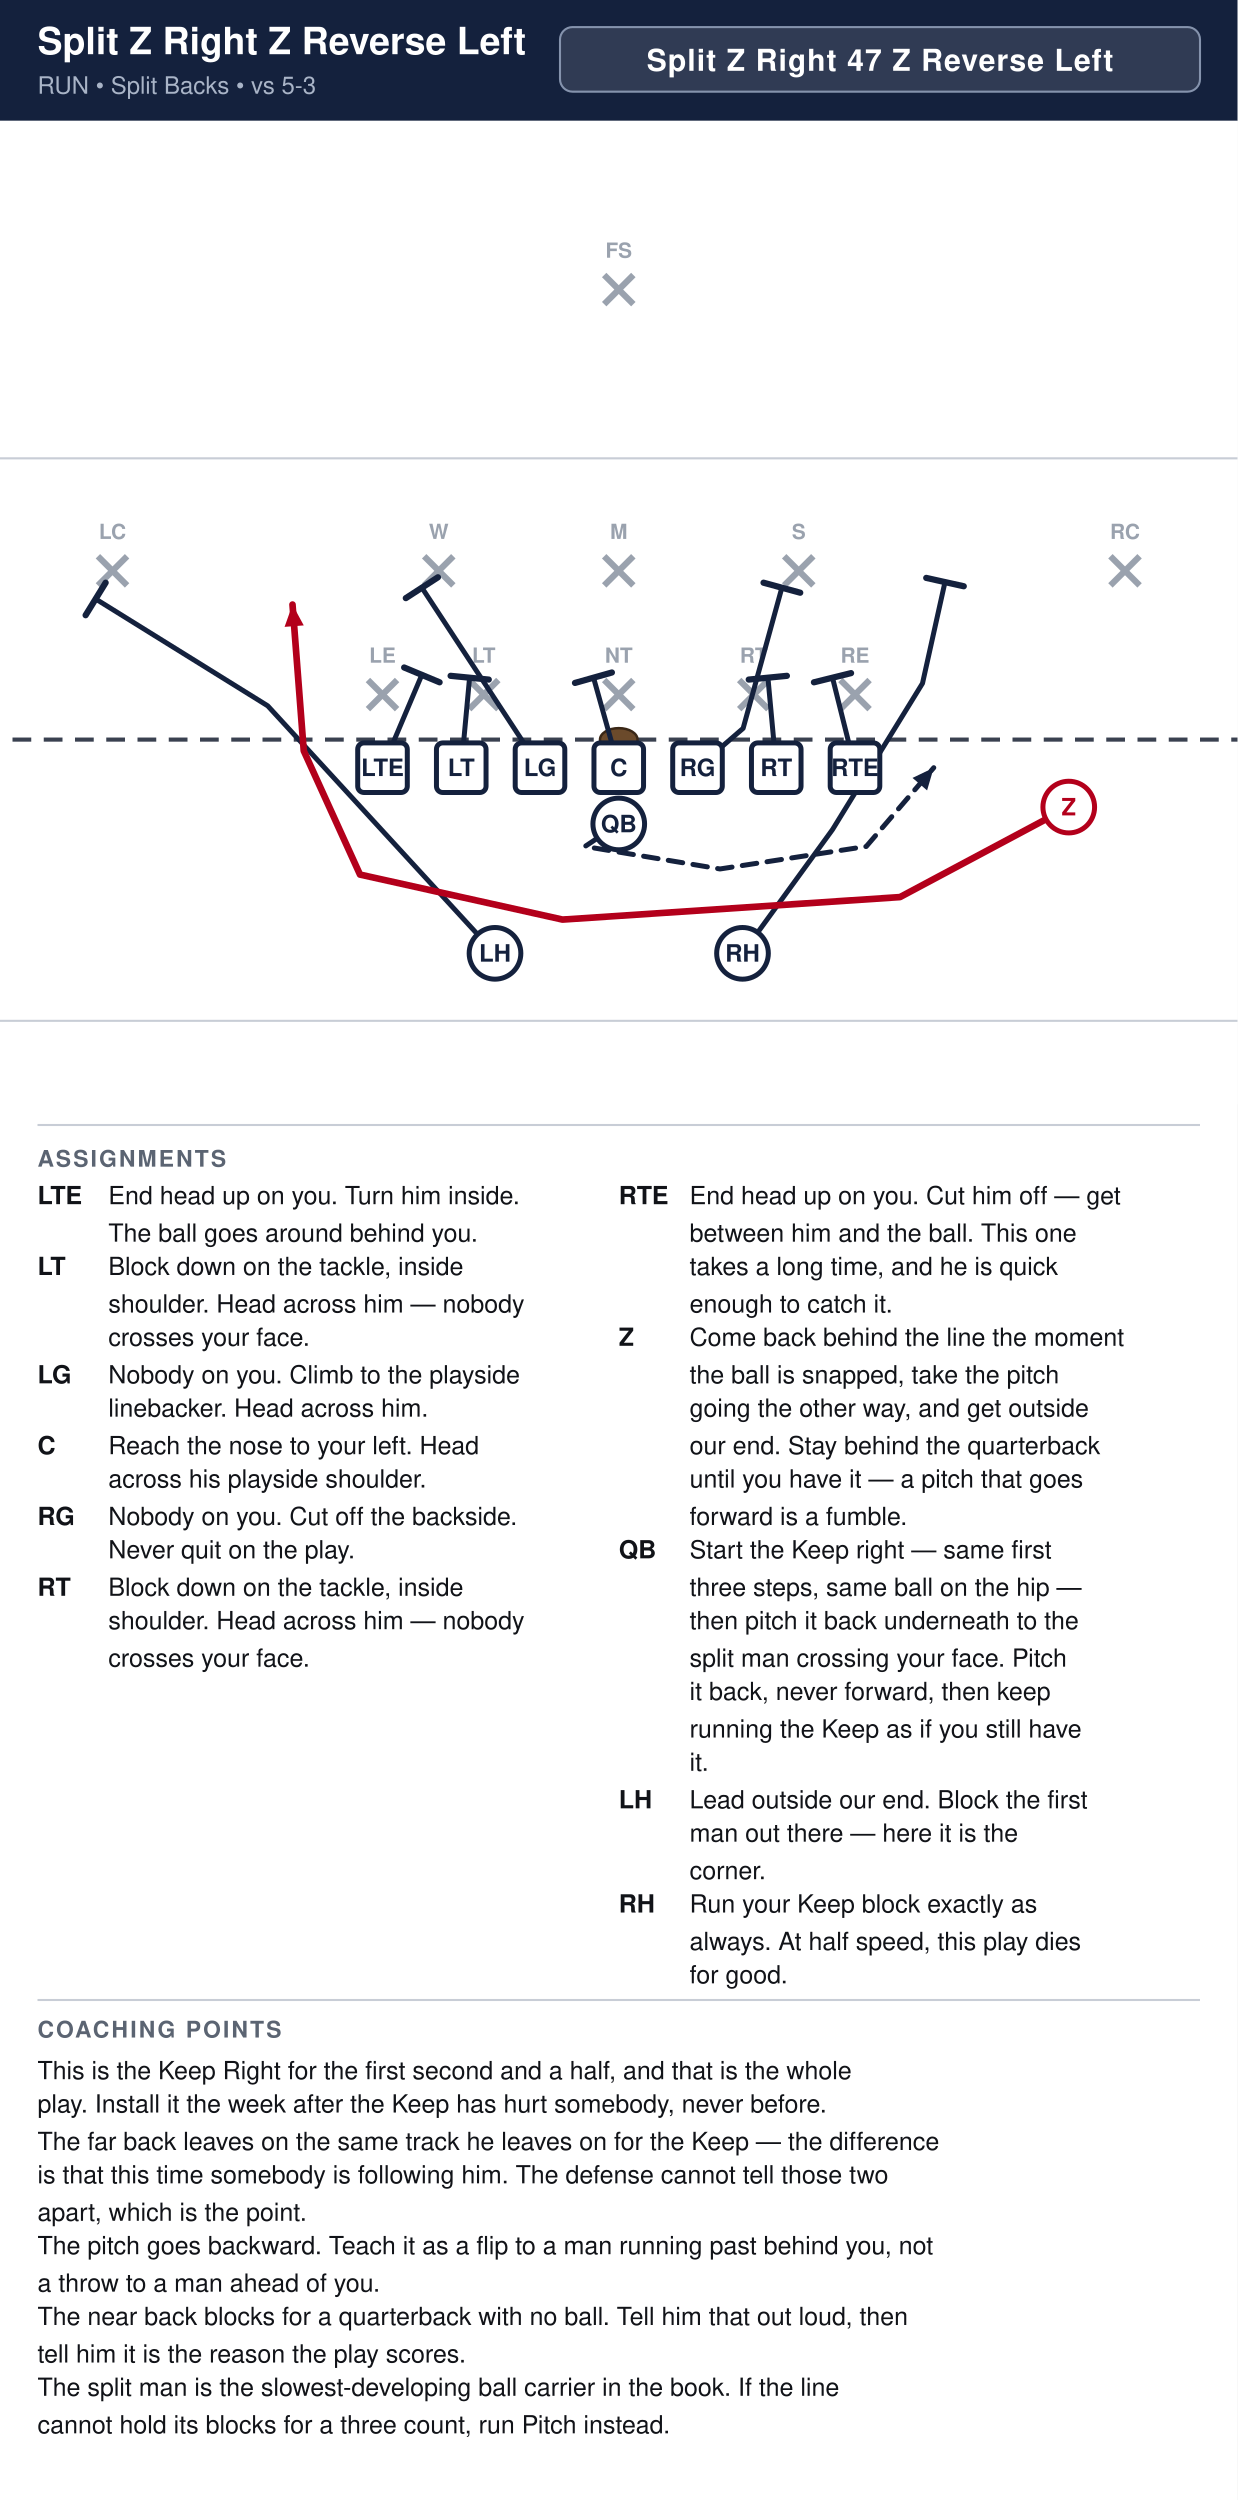
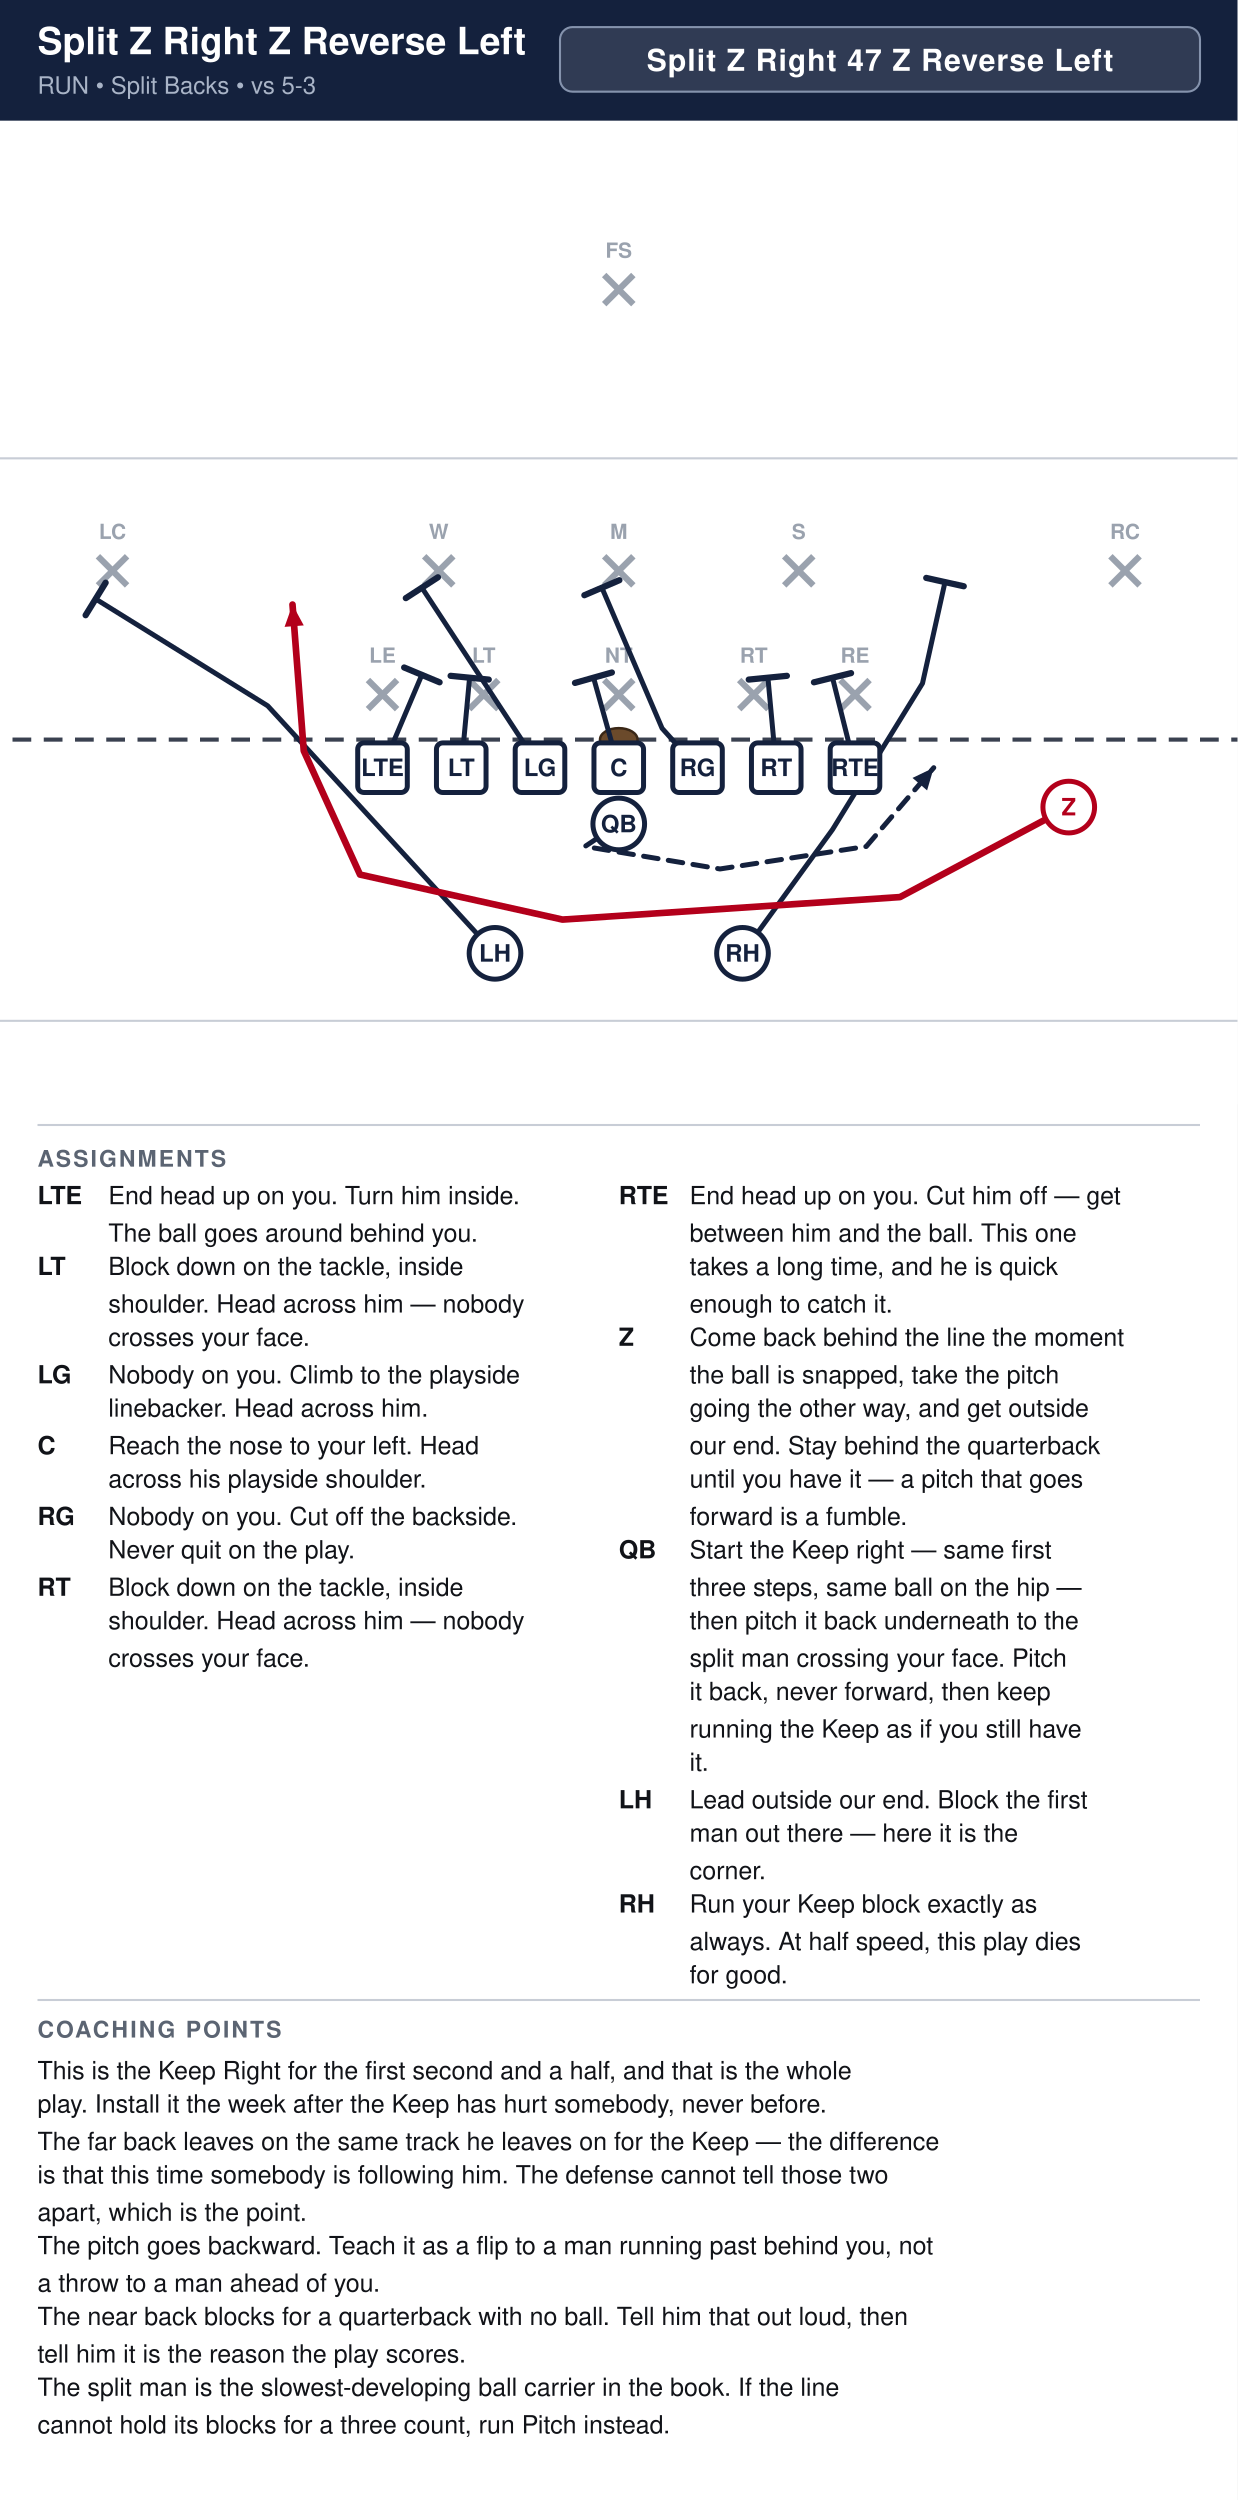
<svg xmlns="http://www.w3.org/2000/svg" width="594" height="1200" viewBox="0 0 594 1200" font-family="Segoe UI, Helvetica, Arial, sans-serif">
  <rect width="100%" height="100%" fill="#ffffff" />
  <rect x="0" y="0" width="594" height="58" fill="#14213d" />
  <text x="18" y="26" font-size="18.0" font-weight="700" fill="#ffffff">Split Z Right Z Reverse Left</text>
  <text x="18" y="45" font-size="11.5" fill="#a9b4c7">RUN  •  Split Backs  •  vs 5-3</text>
  <rect x="268.8" y="13" width="307.2" height="31" rx="6" fill="#ffffff" fill-opacity="0.12" stroke="#8593ad" stroke-width="1" />
  <text x="422.4" y="34" text-anchor="middle" font-size="14.5" font-weight="700" fill="#ffffff" letter-spacing="0.5">Split Z Right 47 Z Reverse Left</text>
  <clipPath id="fieldclip">
    <rect x="0" y="58" width="594" height="472" />
  </clipPath>
  <g clip-path="url(#fieldclip)">
    <g transform="translate(-54.0,31.0)">
      <rect x="0" y="0" width="702" height="513" fill="#ffffff" />
      <line x1="0" y1="459.0" x2="702" y2="459.0" stroke="#c8cdd6" stroke-width="1" />
      <line x1="0" y1="189.0" x2="702" y2="189.0" stroke="#c8cdd6" stroke-width="1" />
      <line x1="0" y1="324.0" x2="702" y2="324.0" stroke="#3a4150" stroke-width="2" stroke-dasharray="9 6" />
      <ellipse cx="351.0" cy="324.0" rx="9" ry="5.5" fill="#6b4a2b" stroke="#3a2716" stroke-width="1.2" />
      <line x1="230.6" y1="295.4" x2="244.6" y2="309.4" stroke="#9aa2ae" stroke-width="3" />
      <line x1="244.6" y1="295.4" x2="230.6" y2="309.4" stroke="#9aa2ae" stroke-width="3" />
      <text x="237.6" y="287.1" text-anchor="middle" font-size="10" fill="#9aa2ae" font-weight="600">LE</text>
      <line x1="279.2" y1="295.4" x2="293.2" y2="309.4" stroke="#9aa2ae" stroke-width="3" />
      <line x1="293.2" y1="295.4" x2="279.2" y2="309.4" stroke="#9aa2ae" stroke-width="3" />
      <text x="286.2" y="287.1" text-anchor="middle" font-size="10" fill="#9aa2ae" font-weight="600">LT</text>
      <line x1="344.0" y1="295.4" x2="358.0" y2="309.4" stroke="#9aa2ae" stroke-width="3" />
      <line x1="358.0" y1="295.4" x2="344.0" y2="309.4" stroke="#9aa2ae" stroke-width="3" />
      <text x="351.0" y="287.1" text-anchor="middle" font-size="10" fill="#9aa2ae" font-weight="600">NT</text>
      <line x1="408.8" y1="295.4" x2="422.8" y2="309.4" stroke="#9aa2ae" stroke-width="3" />
      <line x1="422.8" y1="295.4" x2="408.8" y2="309.4" stroke="#9aa2ae" stroke-width="3" />
      <text x="415.8" y="287.1" text-anchor="middle" font-size="10" fill="#9aa2ae" font-weight="600">RT</text>
      <line x1="457.4" y1="295.4" x2="471.4" y2="309.4" stroke="#9aa2ae" stroke-width="3" />
      <line x1="471.4" y1="295.4" x2="457.4" y2="309.4" stroke="#9aa2ae" stroke-width="3" />
      <text x="464.4" y="287.1" text-anchor="middle" font-size="10" fill="#9aa2ae" font-weight="600">RE</text>
      <line x1="257.6" y1="236.0" x2="271.6" y2="250.0" stroke="#9aa2ae" stroke-width="3" />
      <line x1="271.6" y1="236.0" x2="257.6" y2="250.0" stroke="#9aa2ae" stroke-width="3" />
      <text x="264.6" y="227.7" text-anchor="middle" font-size="10" fill="#9aa2ae" font-weight="600">W</text>
      <line x1="344.0" y1="236.0" x2="358.0" y2="250.0" stroke="#9aa2ae" stroke-width="3" />
      <line x1="358.0" y1="236.0" x2="344.0" y2="250.0" stroke="#9aa2ae" stroke-width="3" />
      <text x="351.0" y="227.7" text-anchor="middle" font-size="10" fill="#9aa2ae" font-weight="600">M</text>
      <line x1="430.4" y1="236.0" x2="444.4" y2="250.0" stroke="#9aa2ae" stroke-width="3" />
      <line x1="444.4" y1="236.0" x2="430.4" y2="250.0" stroke="#9aa2ae" stroke-width="3" />
      <text x="437.4" y="227.7" text-anchor="middle" font-size="10" fill="#9aa2ae" font-weight="600">S</text>
      <line x1="101.0" y1="236.0" x2="115.0" y2="250.0" stroke="#9aa2ae" stroke-width="3" />
      <line x1="115.0" y1="236.0" x2="101.0" y2="250.0" stroke="#9aa2ae" stroke-width="3" />
      <text x="108.0" y="227.7" text-anchor="middle" font-size="10" fill="#9aa2ae" font-weight="600">LC</text>
      <line x1="587.0" y1="236.0" x2="601.0" y2="250.0" stroke="#9aa2ae" stroke-width="3" />
      <line x1="601.0" y1="236.0" x2="587.0" y2="250.0" stroke="#9aa2ae" stroke-width="3" />
      <text x="594.0" y="227.7" text-anchor="middle" font-size="10" fill="#9aa2ae" font-weight="600">RC</text>
      <line x1="344.0" y1="101.0" x2="358.0" y2="115.0" stroke="#9aa2ae" stroke-width="3" />
      <line x1="358.0" y1="101.0" x2="344.0" y2="115.0" stroke="#9aa2ae" stroke-width="3" />
      <text x="351.0" y="92.7" text-anchor="middle" font-size="10" fill="#9aa2ae" font-weight="600">FS</text>
      <path d="M237.6,337.5 L256.5,292.9" fill="none" stroke="#14213d" stroke-width="2.4" stroke-linecap="round" stroke-linejoin="round" />
      <line x1="248.0" y1="289.4" x2="265.0" y2="296.5" stroke="#14213d" stroke-width="3.0" stroke-linecap="round" />
      <path d="M275.4,337.5 L279.4,294.3" fill="none" stroke="#14213d" stroke-width="2.4" stroke-linecap="round" stroke-linejoin="round" />
      <line x1="270.3" y1="293.4" x2="288.6" y2="295.2" stroke="#14213d" stroke-width="3.0" stroke-linecap="round" />
      <path d="M313.2,337.5 L256.5,251.1" fill="none" stroke="#14213d" stroke-width="2.4" stroke-linecap="round" stroke-linejoin="round" />
      <line x1="248.8" y1="256.1" x2="264.2" y2="246.1" stroke="#14213d" stroke-width="3.0" stroke-linecap="round" />
      <path d="M351.0,337.5 L338.9,294.3" fill="none" stroke="#14213d" stroke-width="2.4" stroke-linecap="round" stroke-linejoin="round" />
      <line x1="330.0" y1="296.8" x2="347.7" y2="291.8" stroke="#14213d" stroke-width="3.0" stroke-linecap="round" />
-       <path d="M388.8,337.5 L410.7,318.6 L429.3,251.1" fill="none" stroke="#14213d" stroke-width="2.4" stroke-linecap="round" stroke-linejoin="round" />
-       <line x1="420.5" y1="248.7" x2="438.1" y2="253.5" stroke="#14213d" stroke-width="3.0" stroke-linecap="round" />
+       <path d="M388.8,337.5 L371.8,318.6 L342.9,251.1" fill="none" stroke="#14213d" stroke-width="2.4" stroke-linecap="round" stroke-linejoin="round" />
+       <line x1="334.5" y1="254.7" x2="351.3" y2="247.5" stroke="#14213d" stroke-width="3.0" stroke-linecap="round" />
      <path d="M426.6,337.5 L422.6,294.3" fill="none" stroke="#14213d" stroke-width="2.4" stroke-linecap="round" stroke-linejoin="round" />
      <line x1="413.4" y1="295.2" x2="431.7" y2="293.4" stroke="#14213d" stroke-width="3.0" stroke-linecap="round" />
      <path d="M464.4,337.5 L453.6,294.3" fill="none" stroke="#14213d" stroke-width="2.4" stroke-linecap="round" stroke-linejoin="round" />
      <line x1="444.7" y1="296.5" x2="462.5" y2="292.1" stroke="#14213d" stroke-width="3.0" stroke-linecap="round" />
      <path d="M351.0,364.5 L334.8,375.3 L399.6,386.1 L469.8,375.3 L502.2,337.5" fill="none" stroke="#14213d" stroke-width="2.4" stroke-linecap="round" stroke-linejoin="round" stroke-dasharray="7 5" />
      <polygon points="502.2,337.5 499.0,348.4 492.0,342.4" fill="#14213d" />
      <path d="M291.6,426.6 L182.5,307.8 L99.9,256.5" fill="none" stroke="#14213d" stroke-width="2.4" stroke-linecap="round" stroke-linejoin="round" />
      <line x1="95.1" y1="264.3" x2="104.7" y2="248.7" stroke="#14213d" stroke-width="3.0" stroke-linecap="round" />
      <path d="M410.4,426.6 L453.6,367.2 L496.8,297.0 L507.6,248.4" fill="none" stroke="#14213d" stroke-width="2.4" stroke-linecap="round" stroke-linejoin="round" />
      <line x1="498.6" y1="246.4" x2="516.6" y2="250.4" stroke="#14213d" stroke-width="3.0" stroke-linecap="round" />
      <path d="M567.0,356.4 L486.0,399.6 L324.0,410.4 L226.8,388.8 L199.8,329.4 L194.4,259.2" fill="none" stroke="#b3001b" stroke-width="3.2" stroke-linecap="round" stroke-linejoin="round" />
      <polygon points="194.4,259.2 199.8,269.2 190.6,269.9" fill="#b3001b" />
      <rect x="225.7" y="325.6" width="23.8" height="23.8" rx="3" fill="#ffffff" stroke="#14213d" stroke-width="2.4" />
      <text x="237.6" y="341.5" text-anchor="middle" font-size="11.5" font-weight="700" fill="#14213d">LTE</text>
      <rect x="263.5" y="325.6" width="23.8" height="23.8" rx="3" fill="#ffffff" stroke="#14213d" stroke-width="2.4" />
      <text x="275.4" y="341.5" text-anchor="middle" font-size="11.5" font-weight="700" fill="#14213d">LT</text>
      <rect x="301.3" y="325.6" width="23.8" height="23.8" rx="3" fill="#ffffff" stroke="#14213d" stroke-width="2.4" />
      <text x="313.2" y="341.5" text-anchor="middle" font-size="11.5" font-weight="700" fill="#14213d">LG</text>
      <rect x="339.1" y="325.6" width="23.8" height="23.8" rx="3" fill="#ffffff" stroke="#14213d" stroke-width="2.4" />
      <text x="351.0" y="341.5" text-anchor="middle" font-size="11.5" font-weight="700" fill="#14213d">C</text>
      <rect x="376.9" y="325.6" width="23.8" height="23.8" rx="3" fill="#ffffff" stroke="#14213d" stroke-width="2.4" />
      <text x="388.8" y="341.5" text-anchor="middle" font-size="11.5" font-weight="700" fill="#14213d">RG</text>
      <rect x="414.7" y="325.6" width="23.8" height="23.8" rx="3" fill="#ffffff" stroke="#14213d" stroke-width="2.4" />
      <text x="426.6" y="341.5" text-anchor="middle" font-size="11.5" font-weight="700" fill="#14213d">RT</text>
      <rect x="452.5" y="325.6" width="23.8" height="23.8" rx="3" fill="#ffffff" stroke="#14213d" stroke-width="2.4" />
      <text x="464.4" y="341.5" text-anchor="middle" font-size="11.5" font-weight="700" fill="#14213d">RTE</text>
      <circle cx="567.0" cy="356.4" r="12.4" fill="#ffffff" stroke="#b3001b" stroke-width="2.4" />
      <text x="567.0" y="360.4" text-anchor="middle" font-size="11.5" font-weight="700" fill="#b3001b">Z</text>
      <circle cx="351.0" cy="364.5" r="12.4" fill="#ffffff" stroke="#14213d" stroke-width="2.4" />
      <text x="351.0" y="368.5" text-anchor="middle" font-size="11.5" font-weight="700" fill="#14213d">QB</text>
      <circle cx="291.6" cy="426.6" r="12.4" fill="#ffffff" stroke="#14213d" stroke-width="2.4" />
      <text x="291.6" y="430.6" text-anchor="middle" font-size="11.5" font-weight="700" fill="#14213d">LH</text>
      <circle cx="410.4" cy="426.6" r="12.4" fill="#ffffff" stroke="#14213d" stroke-width="2.4" />
      <text x="410.4" y="430.6" text-anchor="middle" font-size="11.5" font-weight="700" fill="#14213d">RH</text>
    </g>
  </g>
  <line x1="18" y1="540" x2="576" y2="540" stroke="#c8cdd6" stroke-width="1" />
  <text x="18" y="560" font-size="11" font-weight="700" fill="#5b6472" letter-spacing="1">ASSIGNMENTS</text>
  <text x="18" y="578" font-size="12" font-weight="700" fill="#111318">LTE</text>
  <text x="52" y="578" font-size="12" fill="#111318">End head up on you. Turn him inside.</text>
  <text x="52" y="596" font-size="12" fill="#111318">The ball goes around behind you.</text>
  <text x="18" y="612" font-size="12" font-weight="700" fill="#111318">LT</text>
  <text x="52" y="612" font-size="12" fill="#111318">Block down on the tackle, inside</text>
  <text x="52" y="630" font-size="12" fill="#111318">shoulder. Head across him — nobody</text>
  <text x="52" y="646" font-size="12" fill="#111318">crosses your face.</text>
  <text x="18" y="664" font-size="12" font-weight="700" fill="#111318">LG</text>
  <text x="52" y="664" font-size="12" fill="#111318">Nobody on you. Climb to the playside</text>
  <text x="52" y="680" font-size="12" fill="#111318">linebacker. Head across him.</text>
  <text x="18" y="698" font-size="12" font-weight="700" fill="#111318">C</text>
  <text x="52" y="698" font-size="12" fill="#111318">Reach the nose to your left. Head</text>
  <text x="52" y="714" font-size="12" fill="#111318">across his playside shoulder.</text>
  <text x="18" y="732" font-size="12" font-weight="700" fill="#111318">RG</text>
  <text x="52" y="732" font-size="12" fill="#111318">Nobody on you. Cut off the backside.</text>
  <text x="52" y="748" font-size="12" fill="#111318">Never quit on the play.</text>
  <text x="18" y="766" font-size="12" font-weight="700" fill="#111318">RT</text>
  <text x="52" y="766" font-size="12" fill="#111318">Block down on the tackle, inside</text>
  <text x="52" y="782" font-size="12" fill="#111318">shoulder. Head across him — nobody</text>
  <text x="52" y="800" font-size="12" fill="#111318">crosses your face.</text>
  <text x="297" y="578" font-size="12" font-weight="700" fill="#111318">RTE</text>
  <text x="331" y="578" font-size="12" fill="#111318">End head up on you. Cut him off — get</text>
  <text x="331" y="596" font-size="12" fill="#111318">between him and the ball. This one</text>
  <text x="331" y="612" font-size="12" fill="#111318">takes a long time, and he is quick</text>
  <text x="331" y="630" font-size="12" fill="#111318">enough to catch it.</text>
  <text x="297" y="646" font-size="12" font-weight="700" fill="#111318">Z</text>
  <text x="331" y="646" font-size="12" fill="#111318">Come back behind the line the moment</text>
  <text x="331" y="664" font-size="12" fill="#111318">the ball is snapped, take the pitch</text>
  <text x="331" y="680" font-size="12" fill="#111318">going the other way, and get outside</text>
  <text x="331" y="698" font-size="12" fill="#111318">our end. Stay behind the quarterback</text>
  <text x="331" y="714" font-size="12" fill="#111318">until you have it — a pitch that goes</text>
  <text x="331" y="732" font-size="12" fill="#111318">forward is a fumble.</text>
  <text x="297" y="748" font-size="12" font-weight="700" fill="#111318">QB</text>
  <text x="331" y="748" font-size="12" fill="#111318">Start the Keep right — same first</text>
  <text x="331" y="766" font-size="12" fill="#111318">three steps, same ball on the hip —</text>
  <text x="331" y="782" font-size="12" fill="#111318">then pitch it back underneath to the</text>
  <text x="331" y="800" font-size="12" fill="#111318">split man crossing your face. Pitch</text>
  <text x="331" y="816" font-size="12" fill="#111318">it back, never forward, then keep</text>
  <text x="331" y="834" font-size="12" fill="#111318">running the Keep as if you still have</text>
  <text x="331" y="850" font-size="12" fill="#111318">it.</text>
  <text x="297" y="868" font-size="12" font-weight="700" fill="#111318">LH</text>
  <text x="331" y="868" font-size="12" fill="#111318">Lead outside our end. Block the first</text>
  <text x="331" y="884" font-size="12" fill="#111318">man out there — here it is the</text>
  <text x="331" y="902" font-size="12" fill="#111318">corner.</text>
  <text x="297" y="918" font-size="12" font-weight="700" fill="#111318">RH</text>
  <text x="331" y="918" font-size="12" fill="#111318">Run your Keep block exactly as</text>
  <text x="331" y="936" font-size="12" fill="#111318">always. At half speed, this play dies</text>
  <text x="331" y="952" font-size="12" fill="#111318">for good.</text>
  <line x1="18" y1="960" x2="576" y2="960" stroke="#c8cdd6" stroke-width="1" />
  <text x="18" y="978" font-size="11" font-weight="700" fill="#5b6472" letter-spacing="1">COACHING POINTS</text>
  <text x="18" y="998" font-size="12" fill="#111318">This is the Keep Right for the first second and a half, and that is the whole</text>
  <text x="18" y="1014" font-size="12" fill="#111318">play. Install it the week after the Keep has hurt somebody, never before.</text>
  <text x="18" y="1032" font-size="12" fill="#111318">The far back leaves on the same track he leaves on for the Keep — the difference</text>
  <text x="18" y="1048" font-size="12" fill="#111318">is that this time somebody is following him. The defense cannot tell those two</text>
  <text x="18" y="1066" font-size="12" fill="#111318">apart, which is the point.</text>
  <text x="18" y="1082" font-size="12" fill="#111318">The pitch goes backward. Teach it as a flip to a man running past behind you, not</text>
  <text x="18" y="1100" font-size="12" fill="#111318">a throw to a man ahead of you.</text>
  <text x="18" y="1116" font-size="12" fill="#111318">The near back blocks for a quarterback with no ball. Tell him that out loud, then</text>
  <text x="18" y="1134" font-size="12" fill="#111318">tell him it is the reason the play scores.</text>
  <text x="18" y="1150" font-size="12" fill="#111318">The split man is the slowest-developing ball carrier in the book. If the line</text>
  <text x="18" y="1168" font-size="12" fill="#111318">cannot hold its blocks for a three count, run Pitch instead.</text>
</svg>
